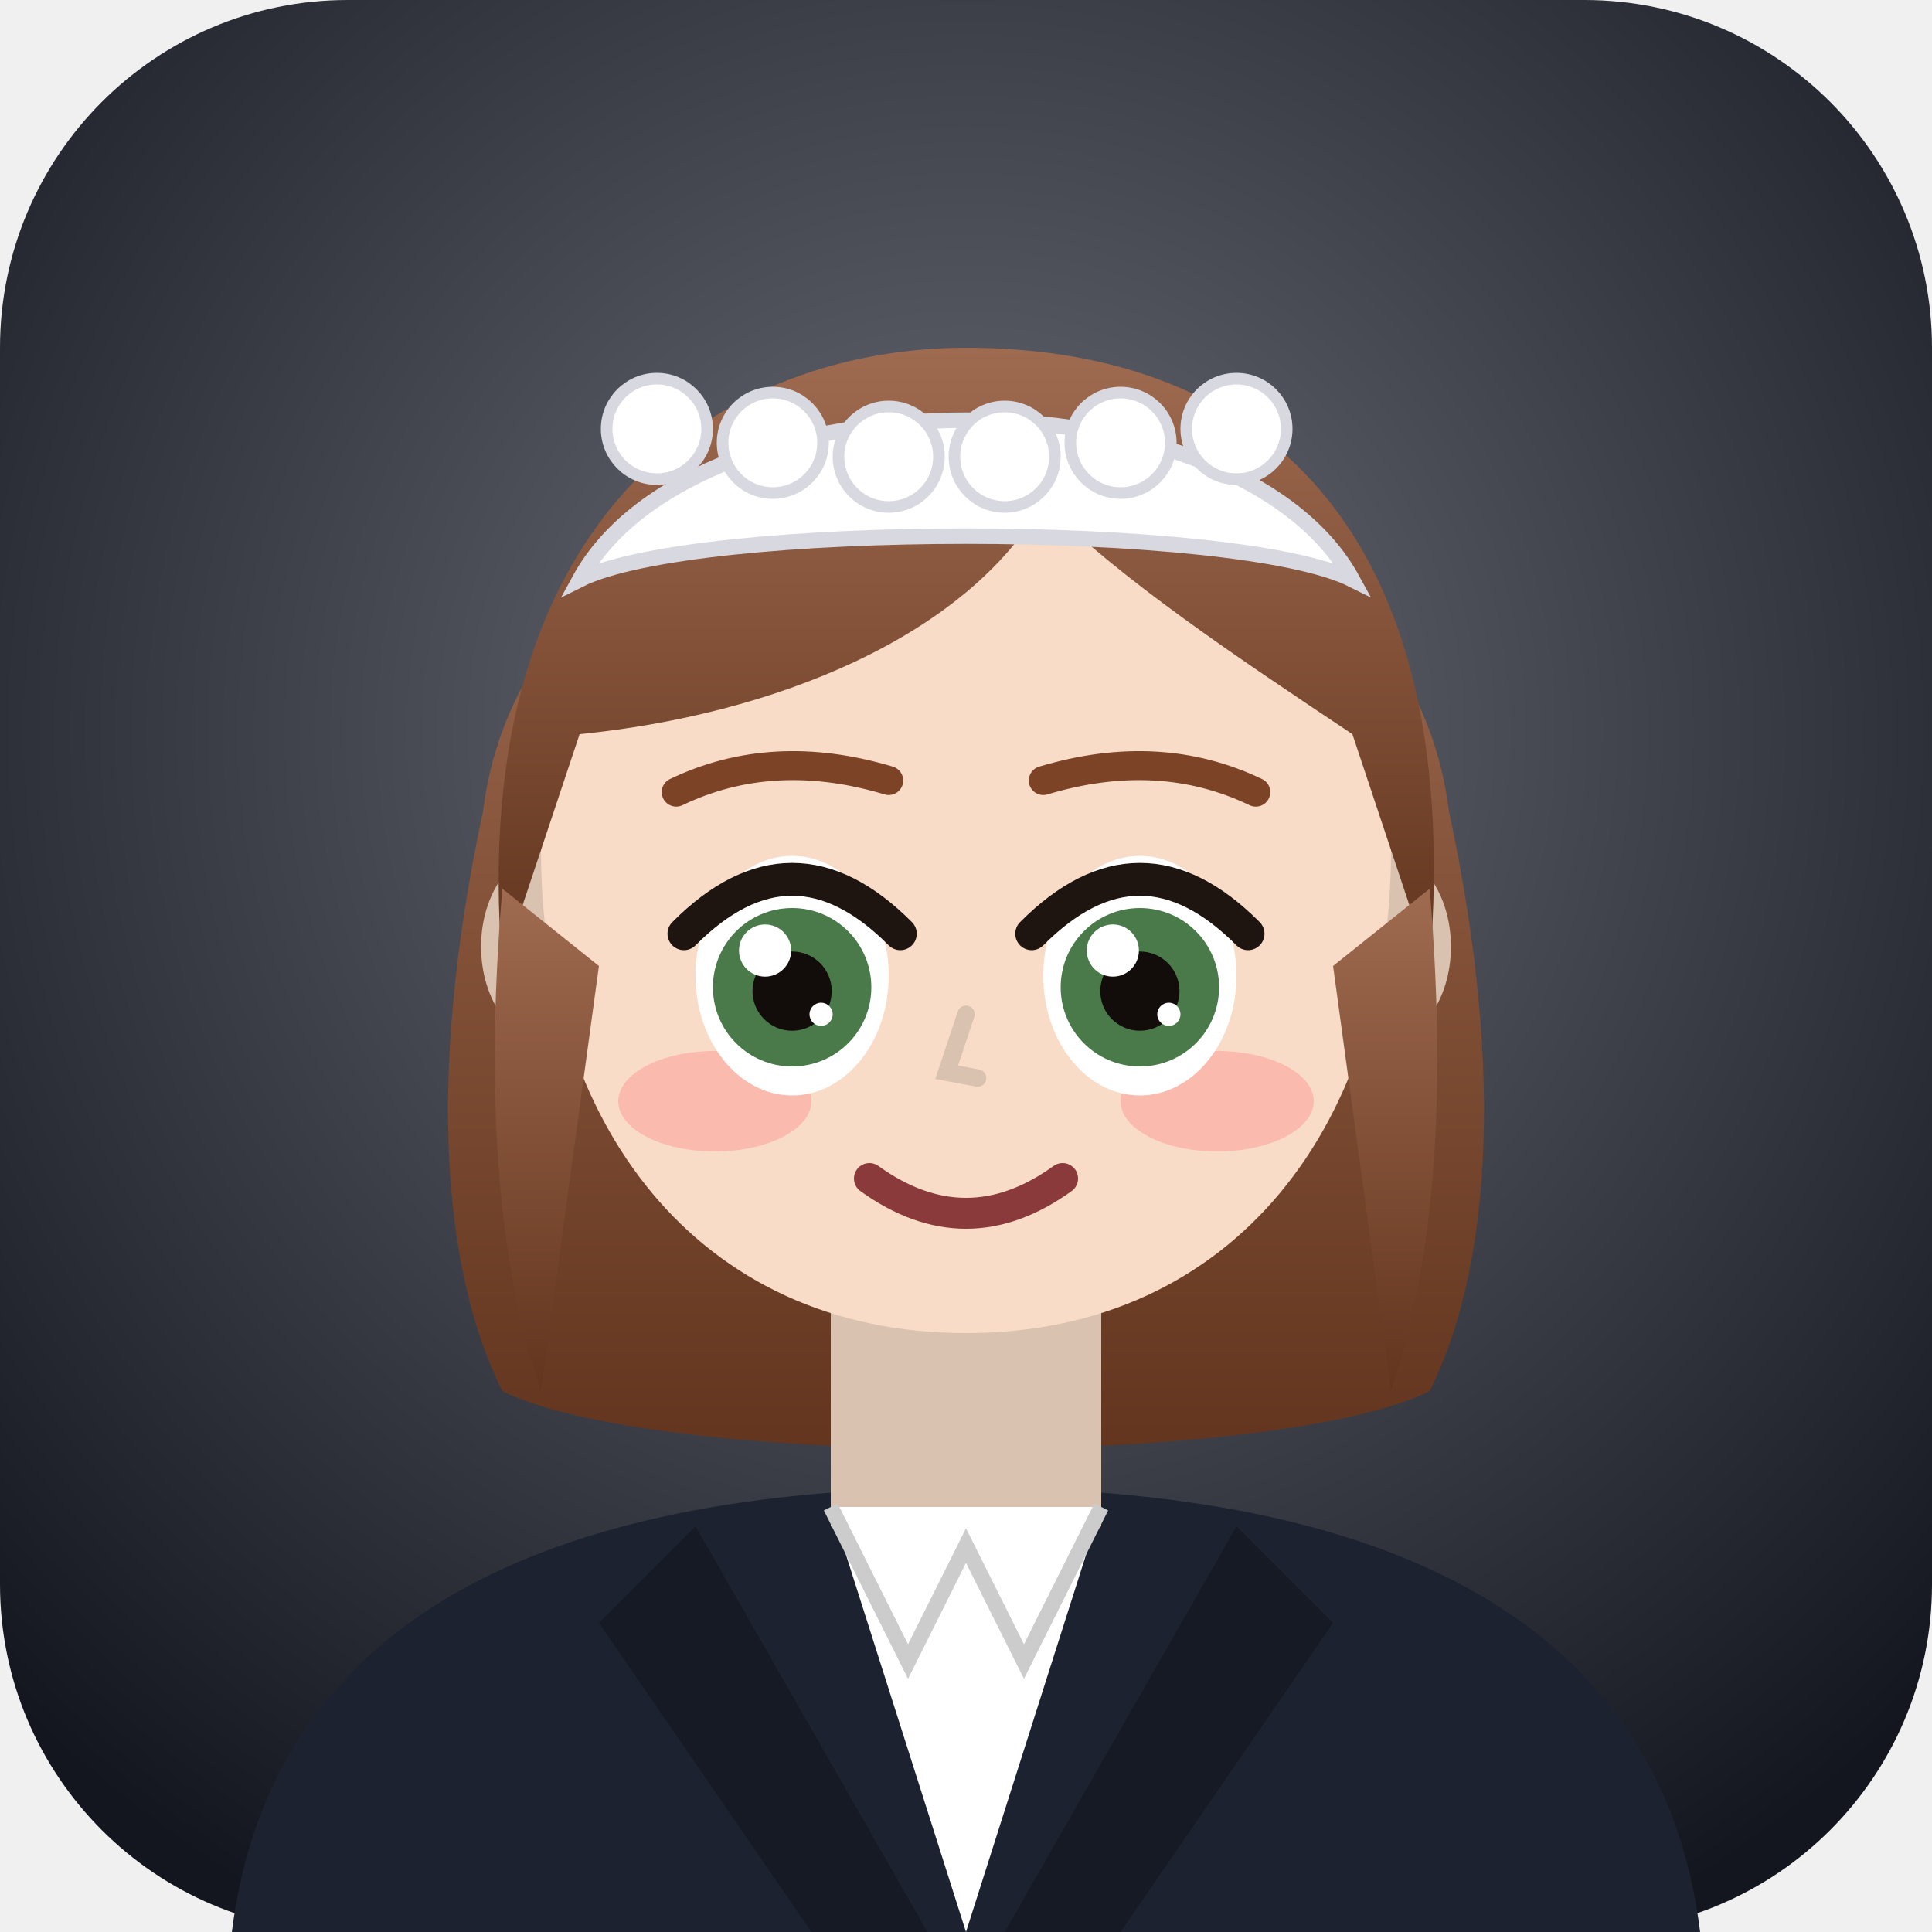
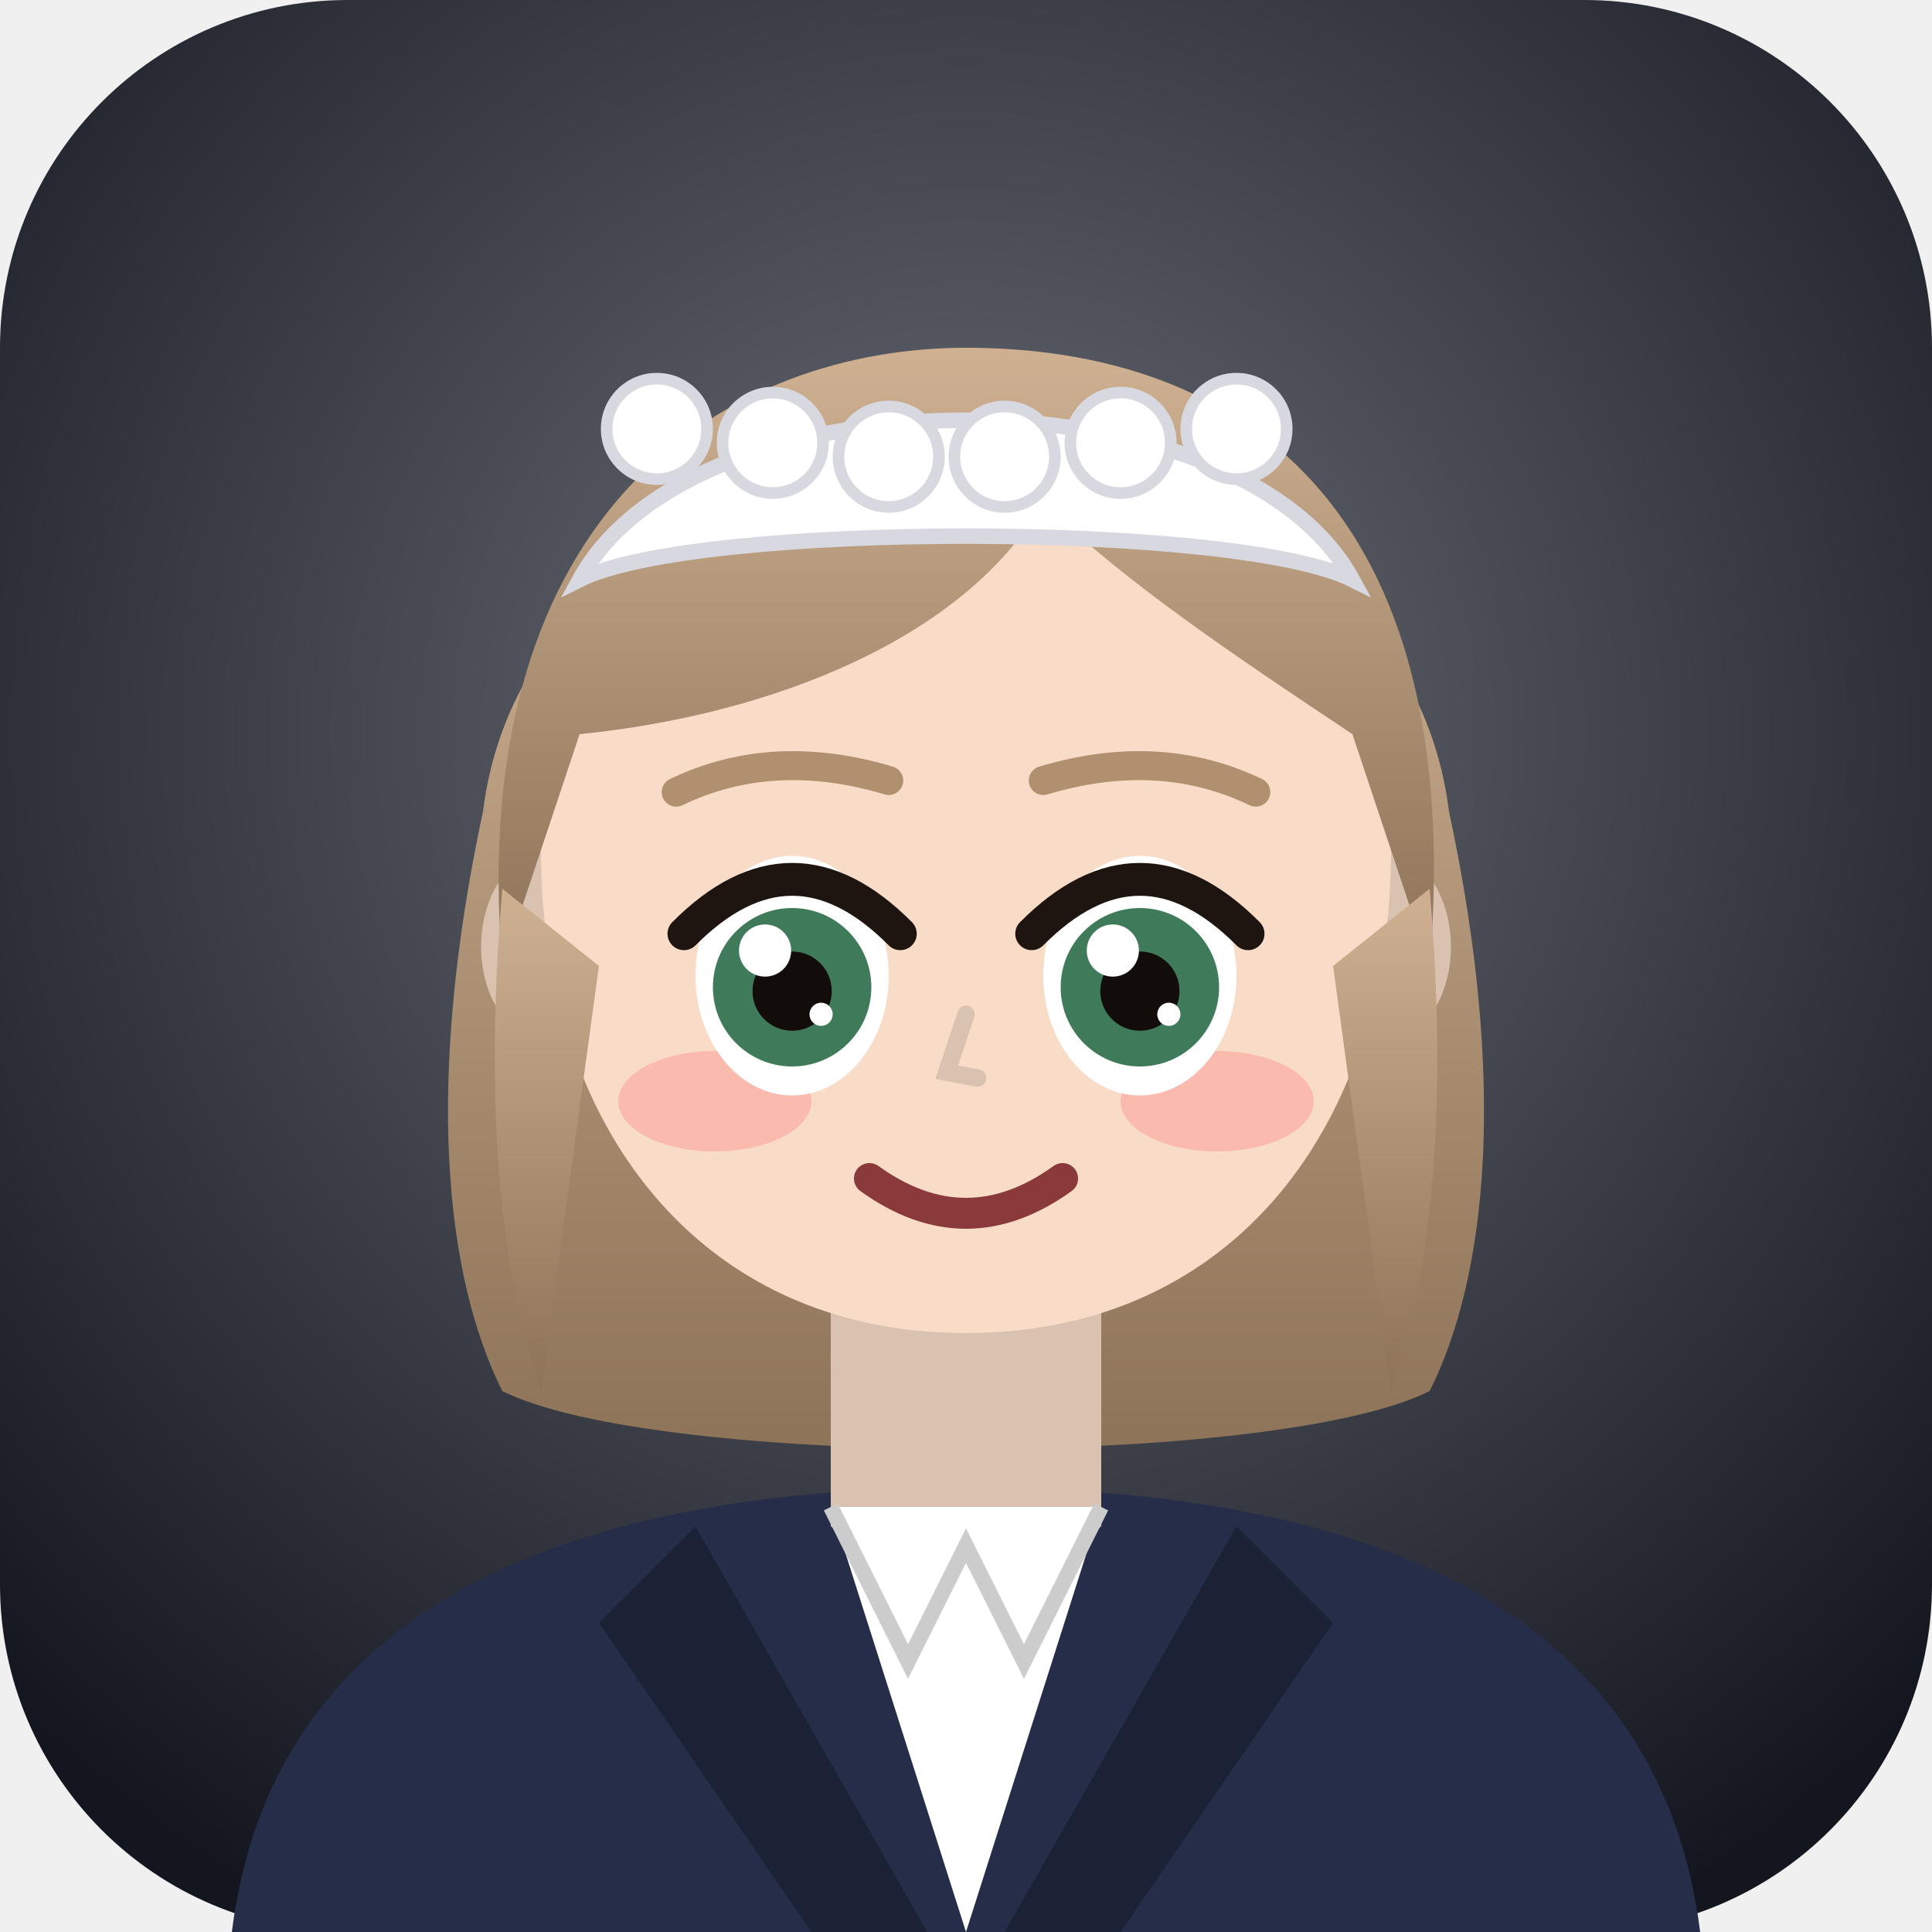
<svg xmlns="http://www.w3.org/2000/svg" class="oface" viewBox="0 0 100 100" width="256" height="256">
  <defs>
    <radialGradient id="fb" cx="50%" cy="38%" r="70%">
      <stop offset="0" stop-color="#6c6f78" />
      <stop offset="1" stop-color="#13161f" />
    </radialGradient>
    <linearGradient id="fh" x1="0" y1="0" x2="0" y2="1">
-       <stop offset="0" stop-color="#9f6b50" />
-       <stop offset="1" stop-color="#63351e" />
+       <stop offset="0" stop-color="#cfb192" />
+       <stop offset="1" stop-color="#8d7358" />
    </linearGradient>
  </defs>
  <rect width="100" height="100" rx="18" fill="url(#fb)" />
  <path d="M25 42 C22 56 23 66 26 72 C34 76 66 76 74 72 C77 66 78 56 75 42 C72 18 28 18 25 42 Z" fill="url(#fh)" />
-   <path d="M12 100 C14 84 28 77 50 77 C72 77 86 84 88 100 Z" fill="#1d2230" />
+   <path d="M12 100 C14 84 28 77 50 77 C72 77 86 84 88 100 Z" fill="#252d48" />
  <path d="M43 62 L57 62 L57 79 C53 82 47 82 43 79 Z" fill="#dac2b0" />
  <path d="M43 78 L50 100 L57 78 Z" fill="#ffffff" />
  <path d="M43 78 L47 86 L50 80 L53 86 L57 78" fill="#ffffff" stroke="#cccccc" stroke-width=".8" />
-   <path d="M36 79 L48 100 L42 100 L31 84 Z M64 79 L52 100 L58 100 L69 84 Z" fill="#161a24" />
+   <path d="M36 79 L48 100 L42 100 L31 84 Z M64 79 L52 100 L58 100 L69 84 Z" fill="#1c2236" />
  <ellipse cx="28.5" cy="49" rx="3.6" ry="5" fill="#dac2b0" />
  <ellipse cx="71.5" cy="49" rx="3.6" ry="5" fill="#dac2b0" />
  <path d="M28 44 C28 26 38 21 50 21 C62 21 72 26 72 44 C72 58 64 69 50 69 C36 69 28 58 28 44 Z" fill="#f8dcc8" />
  <ellipse cx="37" cy="57" rx="5" ry="2.6" fill="#ff8a8a" opacity="0.42" />
  <ellipse cx="63" cy="57" rx="5" ry="2.6" fill="#ff8a8a" opacity="0.42" />
  <ellipse cx="41" cy="50.5" rx="5" ry="6.2" fill="#fff" />
-   <circle cx="41" cy="51.1" r="4.1" fill="#4a7a4a" />
+   <circle cx="41" cy="51.1" r="4.1" fill="#3f7a5a" />
  <circle cx="41" cy="51.3" r="2.05" fill="#120c0a" />
  <circle cx="39.6" cy="49.2" r="1.35" fill="#fff" />
  <circle cx="42.5" cy="52.5" r=".6" fill="#fff" />
  <path d="M35.4 48.33 Q41 42.7 46.6 48.33" stroke="#1e1410" stroke-width="1.7" fill="none" stroke-linecap="round" />
  <ellipse cx="59" cy="50.5" rx="5" ry="6.2" fill="#fff" />
-   <circle cx="59" cy="51.1" r="4.1" fill="#4a7a4a" />
+   <circle cx="59" cy="51.1" r="4.1" fill="#3f7a5a" />
  <circle cx="59" cy="51.3" r="2.05" fill="#120c0a" />
  <circle cx="57.6" cy="49.2" r="1.35" fill="#fff" />
  <circle cx="60.5" cy="52.5" r=".6" fill="#fff" />
  <path d="M53.4 48.33 Q59 42.7 64.6 48.33" stroke="#1e1410" stroke-width="1.7" fill="none" stroke-linecap="round" />
-   <path d="M35 41 Q40 38.6 46 40.4" stroke="#7c4326" stroke-width="1.5" fill="none" stroke-linecap="round" />
-   <path d="M54 40.4 Q60 38.6 65 41" stroke="#7c4326" stroke-width="1.5" fill="none" stroke-linecap="round" />
+   <path d="M35 41 Q40 38.6 46 40.4" stroke="#b0906e" stroke-width="1.5" fill="none" stroke-linecap="round" />
+   <path d="M54 40.4 Q60 38.6 65 41" stroke="#b0906e" stroke-width="1.5" fill="none" stroke-linecap="round" />
  <path d="M50 52.5 l-1 3 l1.6 .3" stroke="#dac2b0" stroke-width=".9" fill="none" stroke-linecap="round" />
  <path d="M45 61 Q50 64.6 55 61" stroke="#8a3a3a" stroke-width="1.6" fill="none" stroke-linecap="round" />
  <path d="M26 50 C24 26 38 18 50 18 C64 18 76 26 74 50 L70 38 C64 34 58 30 54 26 C50 33 40 37 30 38 Z" fill="url(#fh)" />
  <path d="M26 46 C25 58 26 66 28 72 L31 50 Z M74 46 C75 58 74 66 72 72 L69 50 Z" fill="url(#fh)" />
  <path d="M30 30 C36 19 64 19 70 30 C64 27 36 27 30 30 Z" fill="#ffffff" stroke="#d8d8e0" stroke-width=".8" />
  <circle cx="34" cy="22.2" r="2.6" fill="#ffffff" stroke="#d8d8e0" stroke-width=".6" />
  <circle cx="40" cy="22.92" r="2.6" fill="#ffffff" stroke="#d8d8e0" stroke-width=".6" />
  <circle cx="46" cy="23.64" r="2.6" fill="#ffffff" stroke="#d8d8e0" stroke-width=".6" />
  <circle cx="52" cy="23.64" r="2.6" fill="#ffffff" stroke="#d8d8e0" stroke-width=".6" />
  <circle cx="58" cy="22.92" r="2.6" fill="#ffffff" stroke="#d8d8e0" stroke-width=".6" />
  <circle cx="64" cy="22.2" r="2.6" fill="#ffffff" stroke="#d8d8e0" stroke-width=".6" />
</svg>
